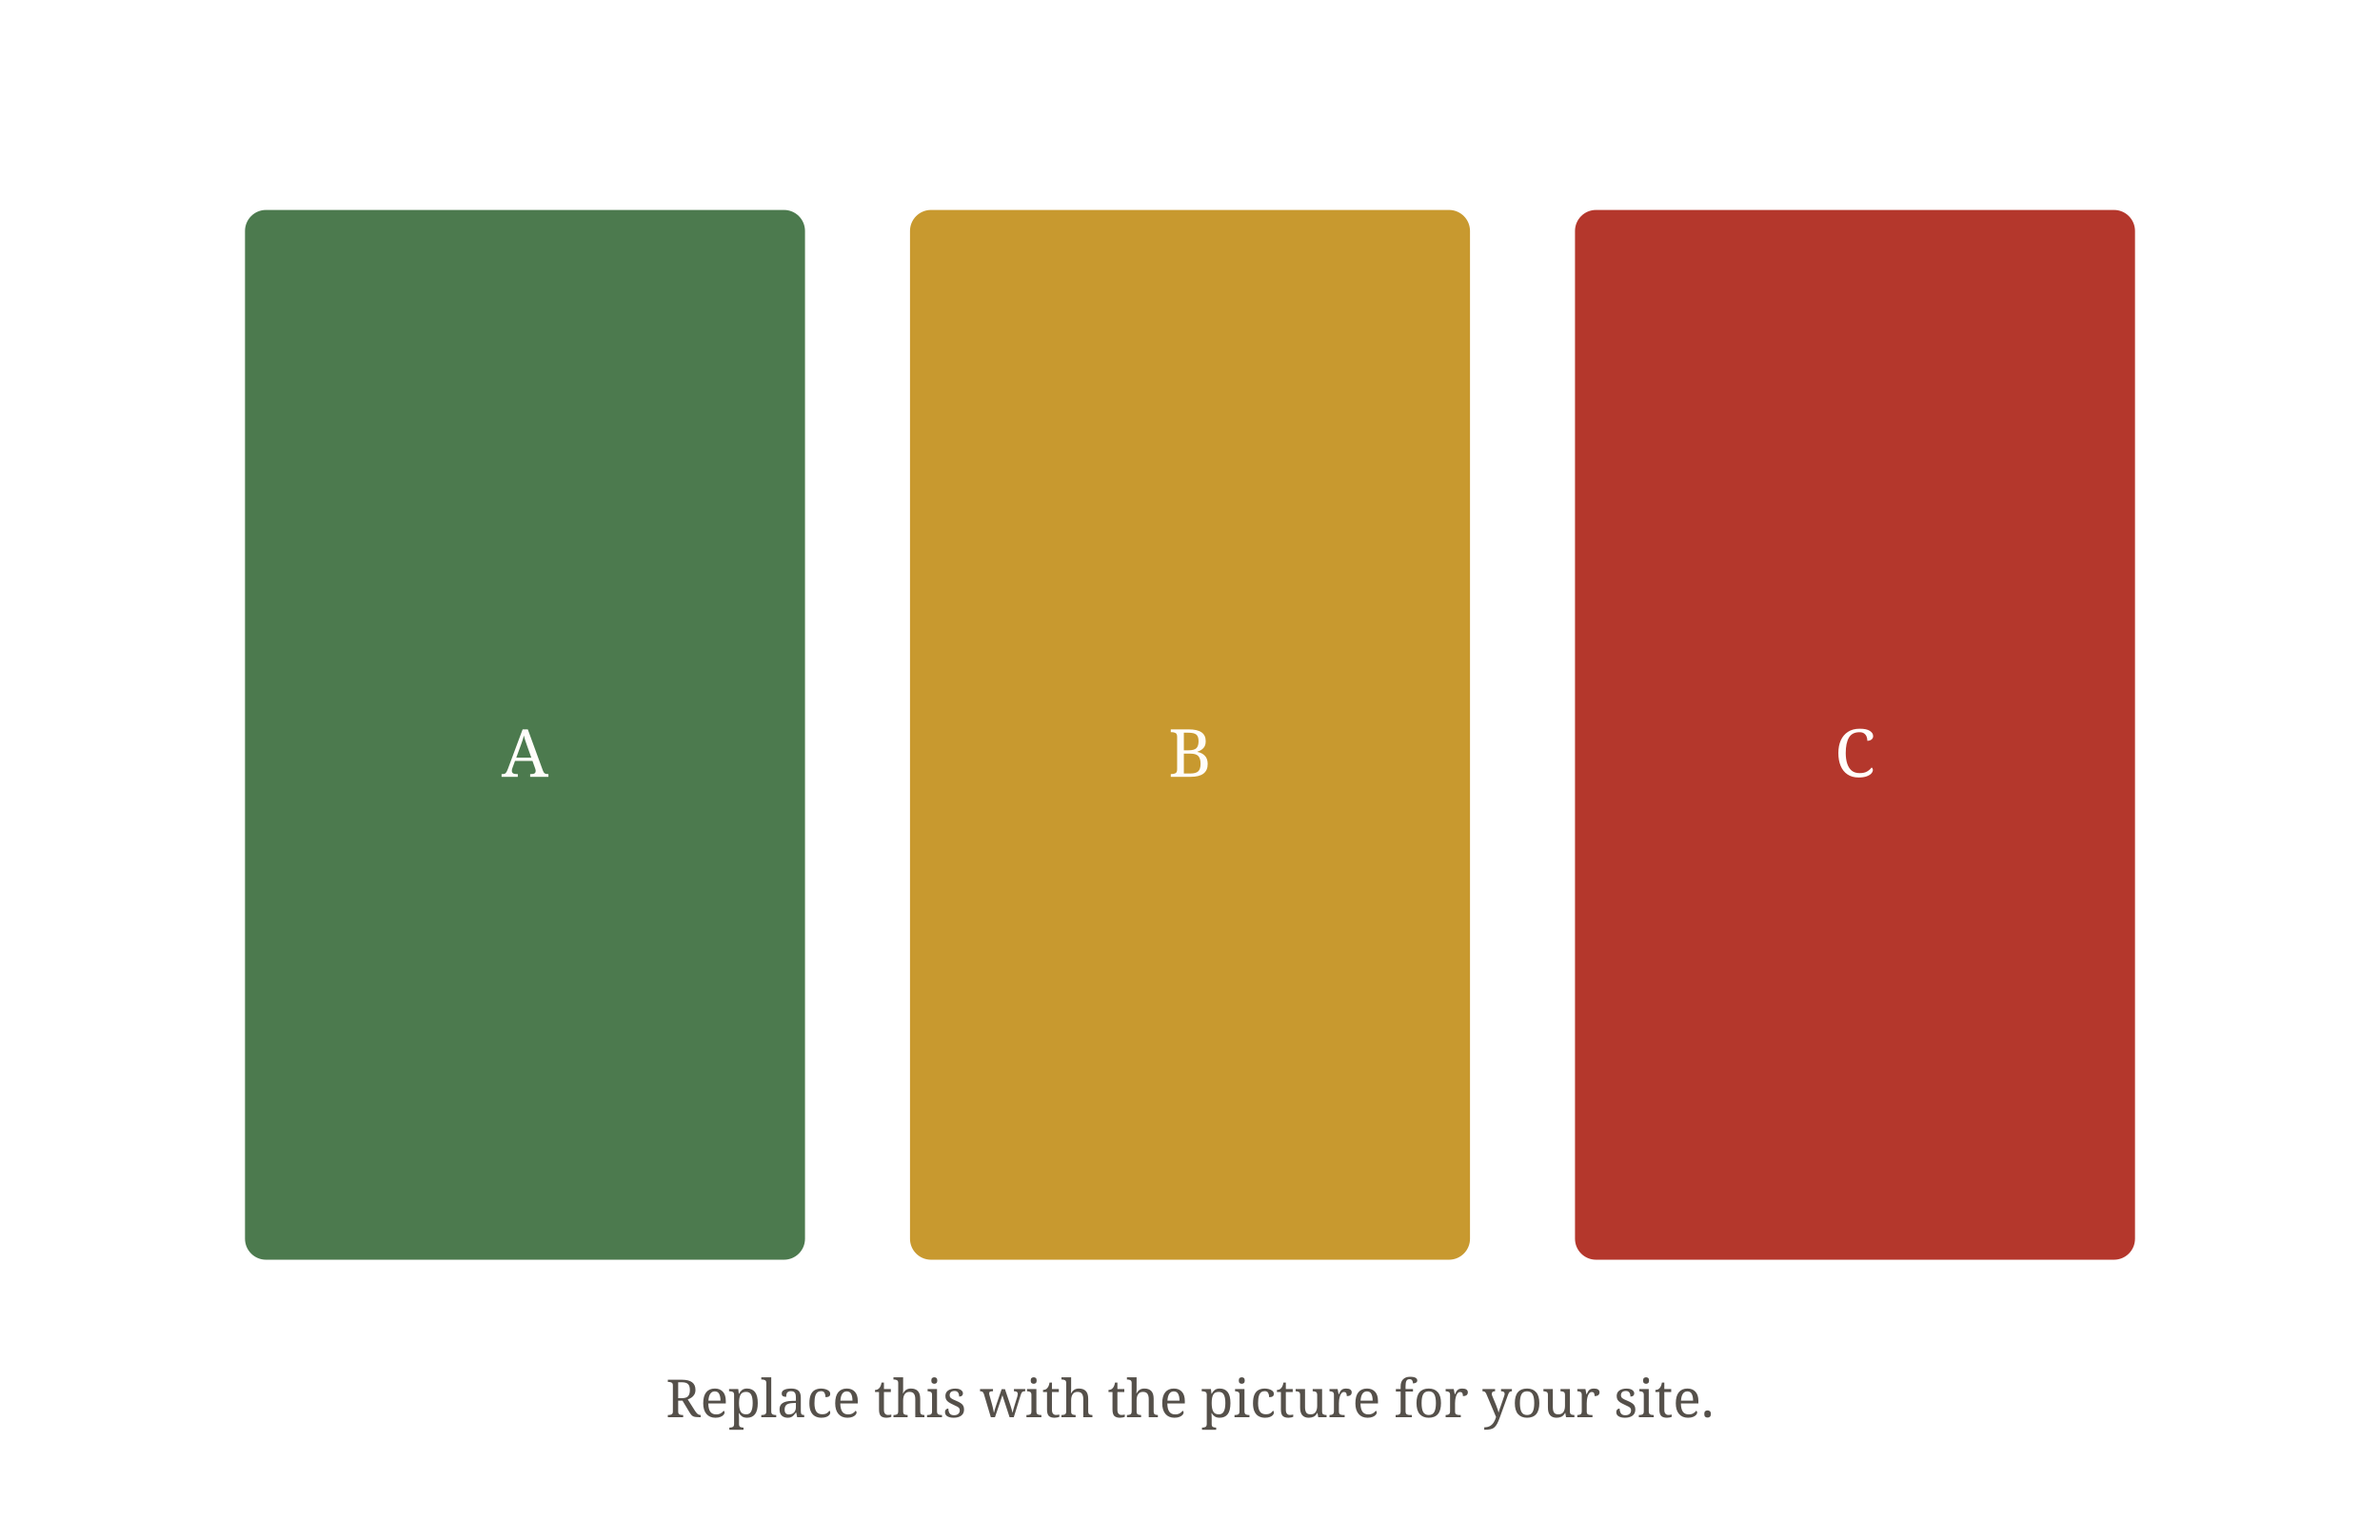
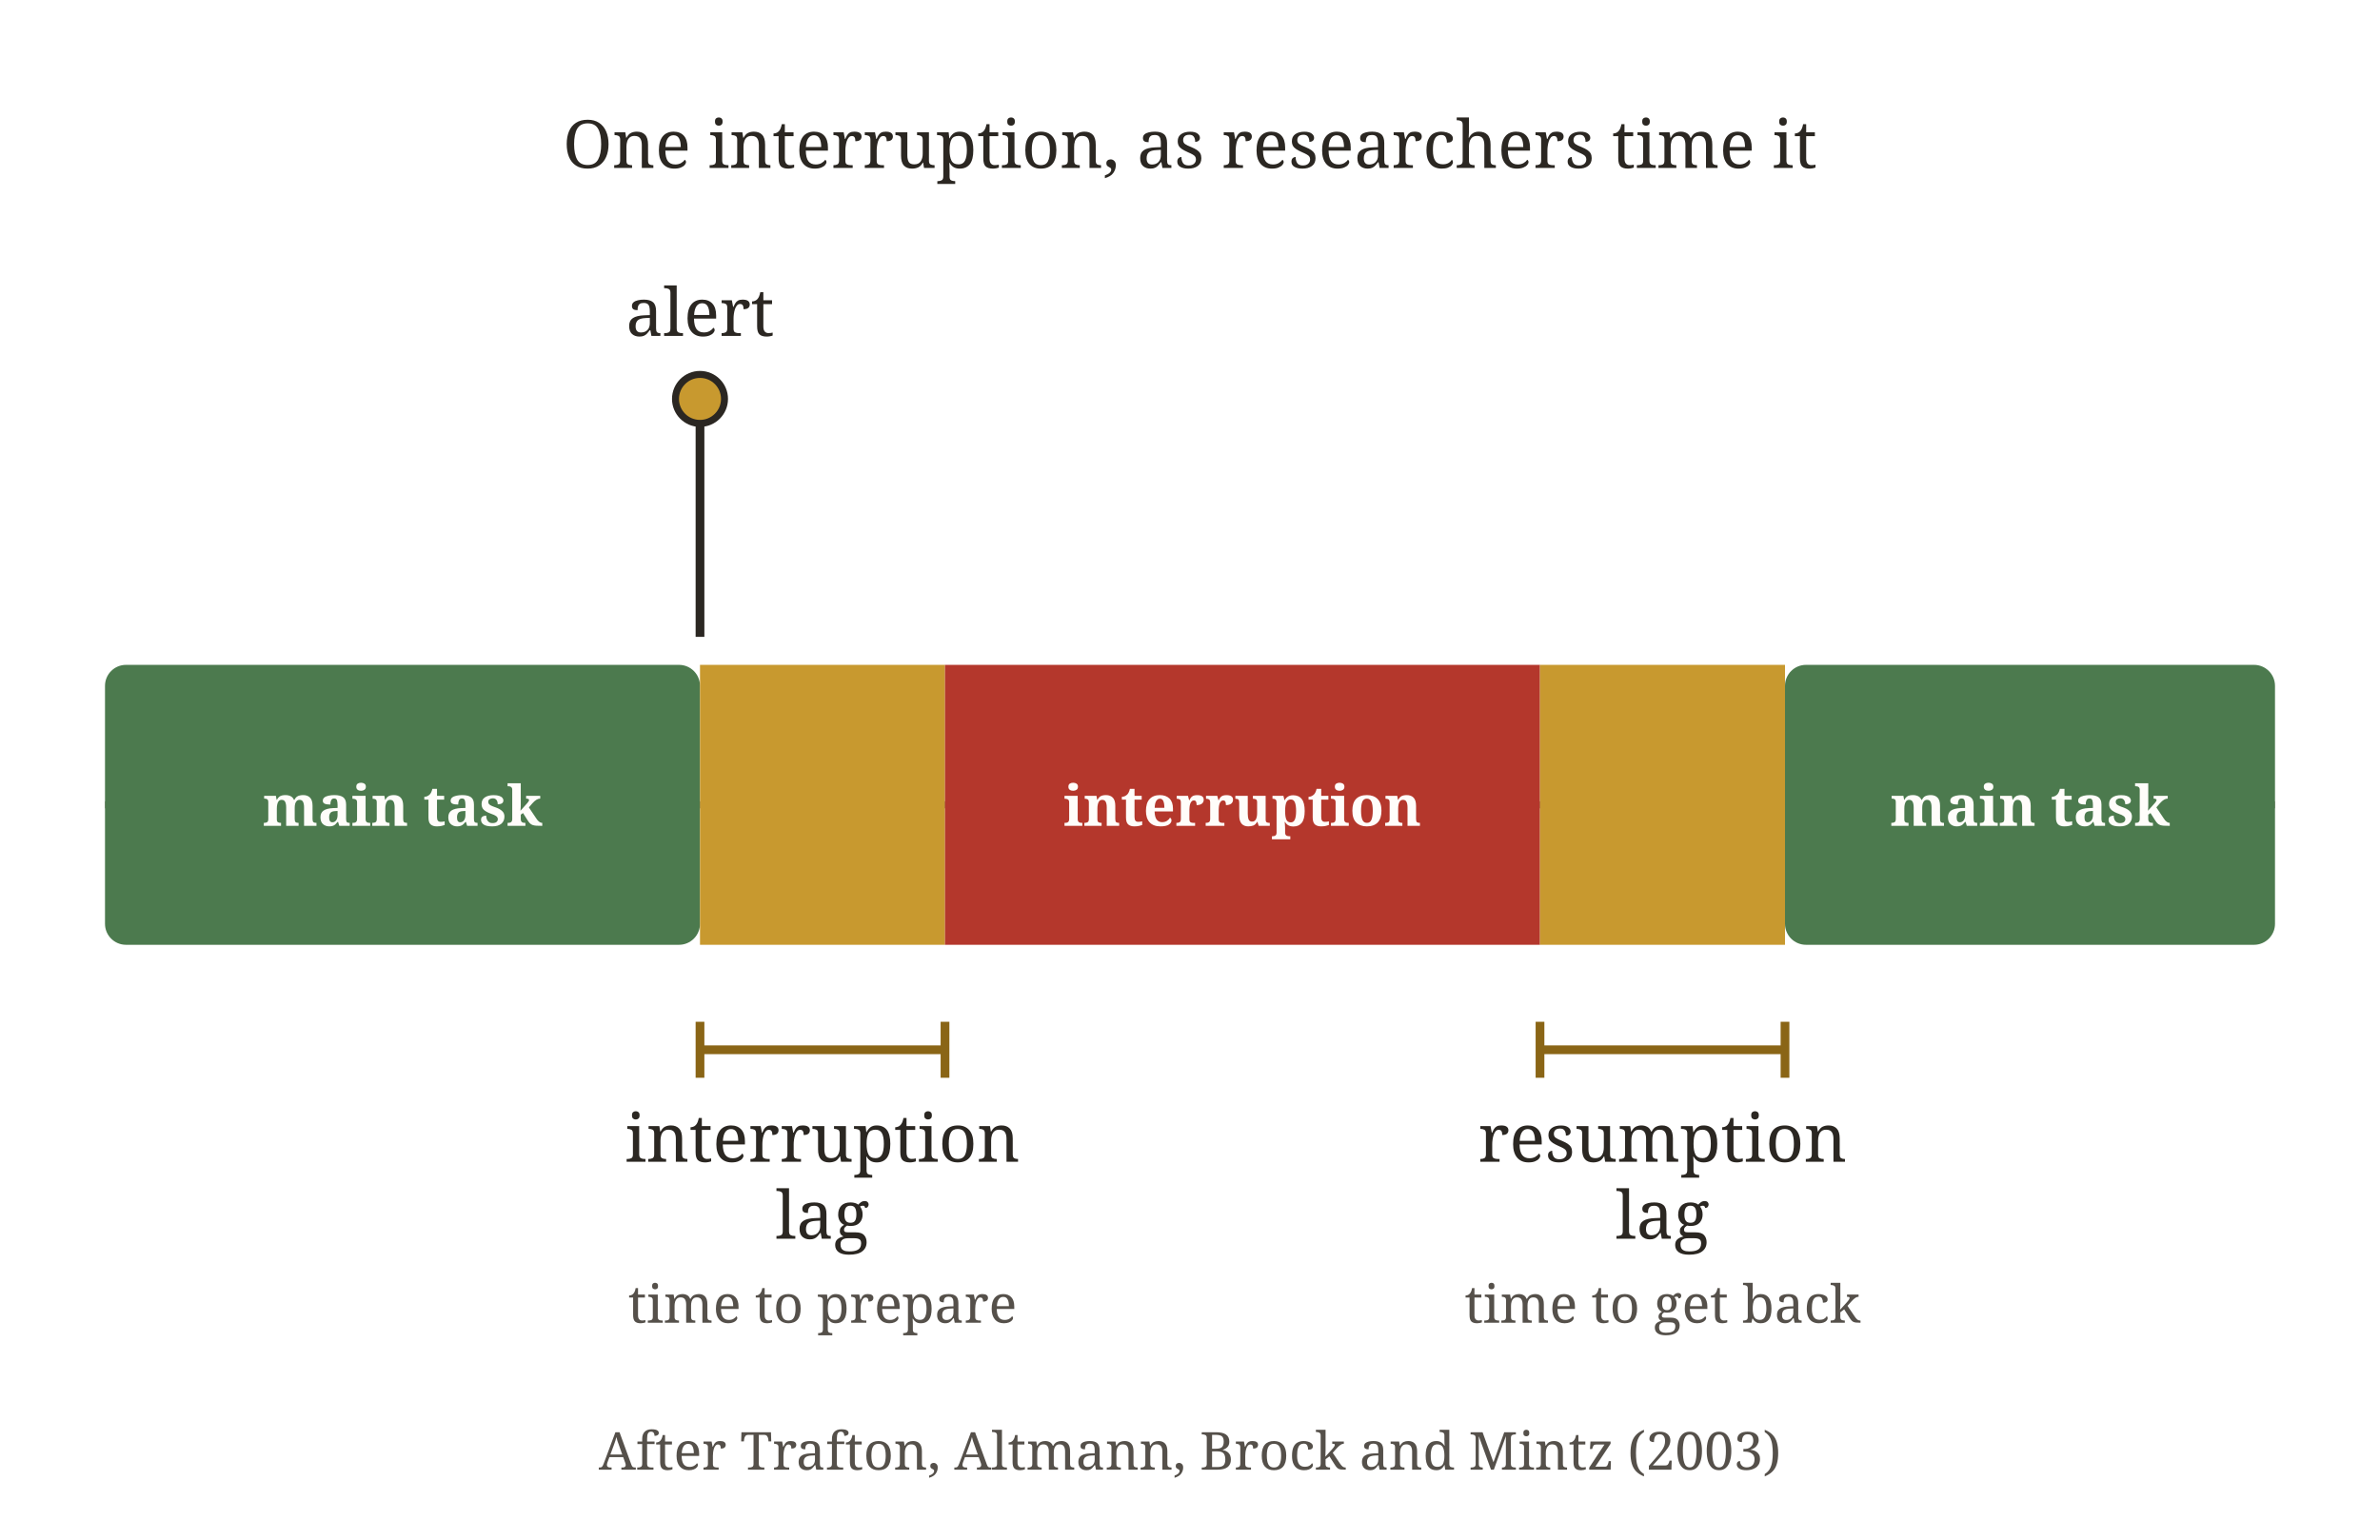
- <svg xmlns="http://www.w3.org/2000/svg" viewBox="0 0 680 440" role="img" aria-label="Placeholder masthead graphic: three columns labeled A, B and C.">
+ <svg xmlns="http://www.w3.org/2000/svg" viewBox="0 0 680 440" role="img" aria-label="A timeline of one interruption: working on the main task, an alert, the interruption lag, the interruption, the resumption lag, and back to the main task.">
  <style>
-     .lbl{font-family:Georgia,serif;font-size:19px;fill:#FFFDFA}
-     .cap{font-family:Georgia,serif;font-size:15px;fill:#55504A}
-     @media (prefers-color-scheme:dark){ .cap{fill:#ADA599} }
+     .t{font-family:Georgia,serif;font-size:19px;fill:#2B2722}
+     .s{font-family:Georgia,serif;font-size:15px;fill:#55504A}
+     .b{font-family:Georgia,serif;font-size:16px;font-weight:bold;fill:#FFFDFA}
+     @media (prefers-color-scheme:dark){ .t{fill:#EDE7DD} .s{fill:#ADA599} }
  </style>
-   <rect x="70" y="60" width="160" height="300" rx="6" fill="#4C7A4E" />
-   <rect x="260" y="60" width="160" height="300" rx="6" fill="#C8992F" />
-   <rect x="450" y="60" width="160" height="300" rx="6" fill="#B4372C" />
-   <text x="150" y="222" text-anchor="middle" class="lbl">A</text>
-   <text x="340" y="222" text-anchor="middle" class="lbl">B</text>
-   <text x="530" y="222" text-anchor="middle" class="lbl">C</text>
-   <text x="340" y="405" text-anchor="middle" class="cap">Replace this with the picture for your site.</text>
+   <text x="340" y="48" text-anchor="middle" class="t">One interruption, as researchers time it</text>
+   <line x1="30" y1="230" x2="650" y2="230" stroke="#8A8378" stroke-width="2" />
+   <rect x="30" y="190" width="170" height="80" rx="6" fill="#4C7A4E" />
+   <text x="115" y="236" text-anchor="middle" class="b">main task</text>
+   <rect x="200" y="190" width="70" height="80" fill="#C8992F" />
+   <rect x="270" y="190" width="170" height="80" fill="#B4372C" />
+   <text x="355" y="236" text-anchor="middle" class="b">interruption</text>
+   <rect x="440" y="190" width="70" height="80" fill="#C8992F" />
+   <rect x="510" y="190" width="140" height="80" rx="6" fill="#4C7A4E" />
+   <text x="580" y="236" text-anchor="middle" class="b">main task</text>
+   <path d="M200 120 V182" stroke="#2B2722" stroke-width="2.5" />
+   <circle cx="200" cy="114" r="7" fill="#C8992F" stroke="#2B2722" stroke-width="2" />
+   <text x="200" y="96" text-anchor="middle" class="t">alert</text>
+   <path d="M200 300 H270" stroke="#8A6516" stroke-width="2.5" />
+   <path d="M200 292 V308 M270 292 V308" stroke="#8A6516" stroke-width="2.5" />
+   <text x="235" y="332" text-anchor="middle" class="t">interruption</text>
+   <text x="235" y="354" text-anchor="middle" class="t">lag</text>
+   <text x="235" y="378" text-anchor="middle" class="s">time to prepare</text>
+   <path d="M440 300 H510" stroke="#8A6516" stroke-width="2.5" />
+   <path d="M440 292 V308 M510 292 V308" stroke="#8A6516" stroke-width="2.5" />
+   <text x="475" y="332" text-anchor="middle" class="t">resumption</text>
+   <text x="475" y="354" text-anchor="middle" class="t">lag</text>
+   <text x="475" y="378" text-anchor="middle" class="s">time to get back</text>
+   <text x="340" y="420" text-anchor="middle" class="s">After Trafton, Altmann, Brock and Mintz (2003)</text>
</svg>
